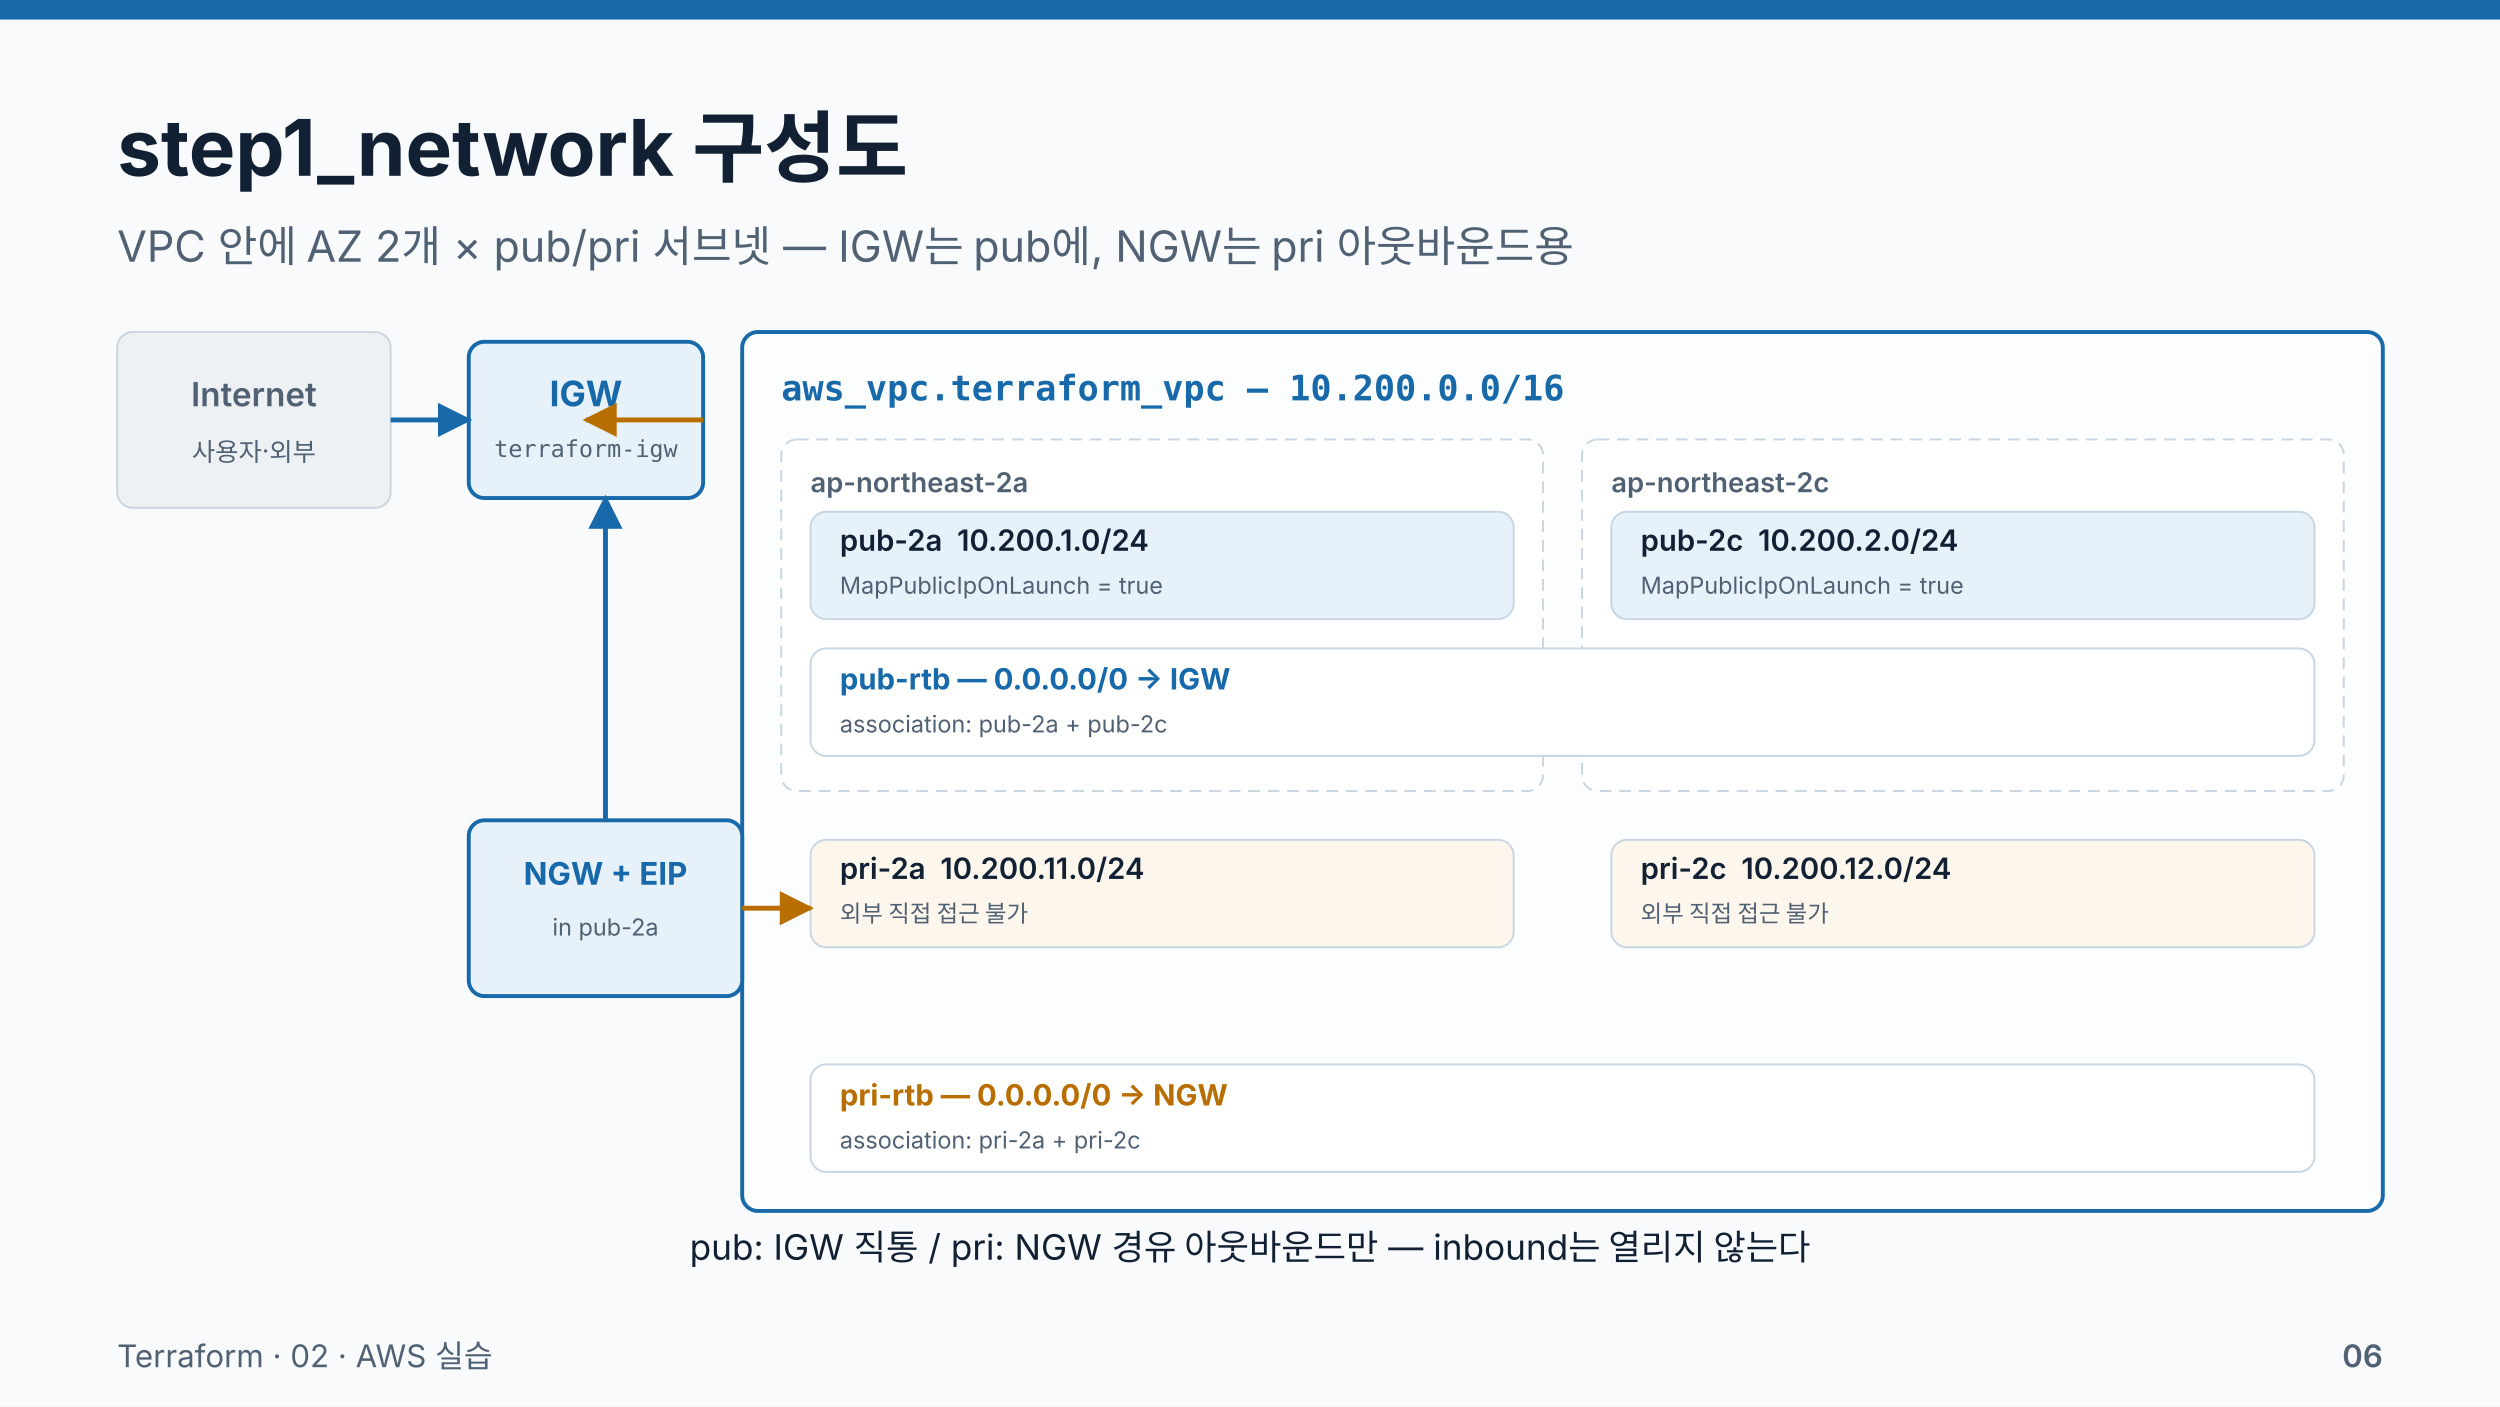
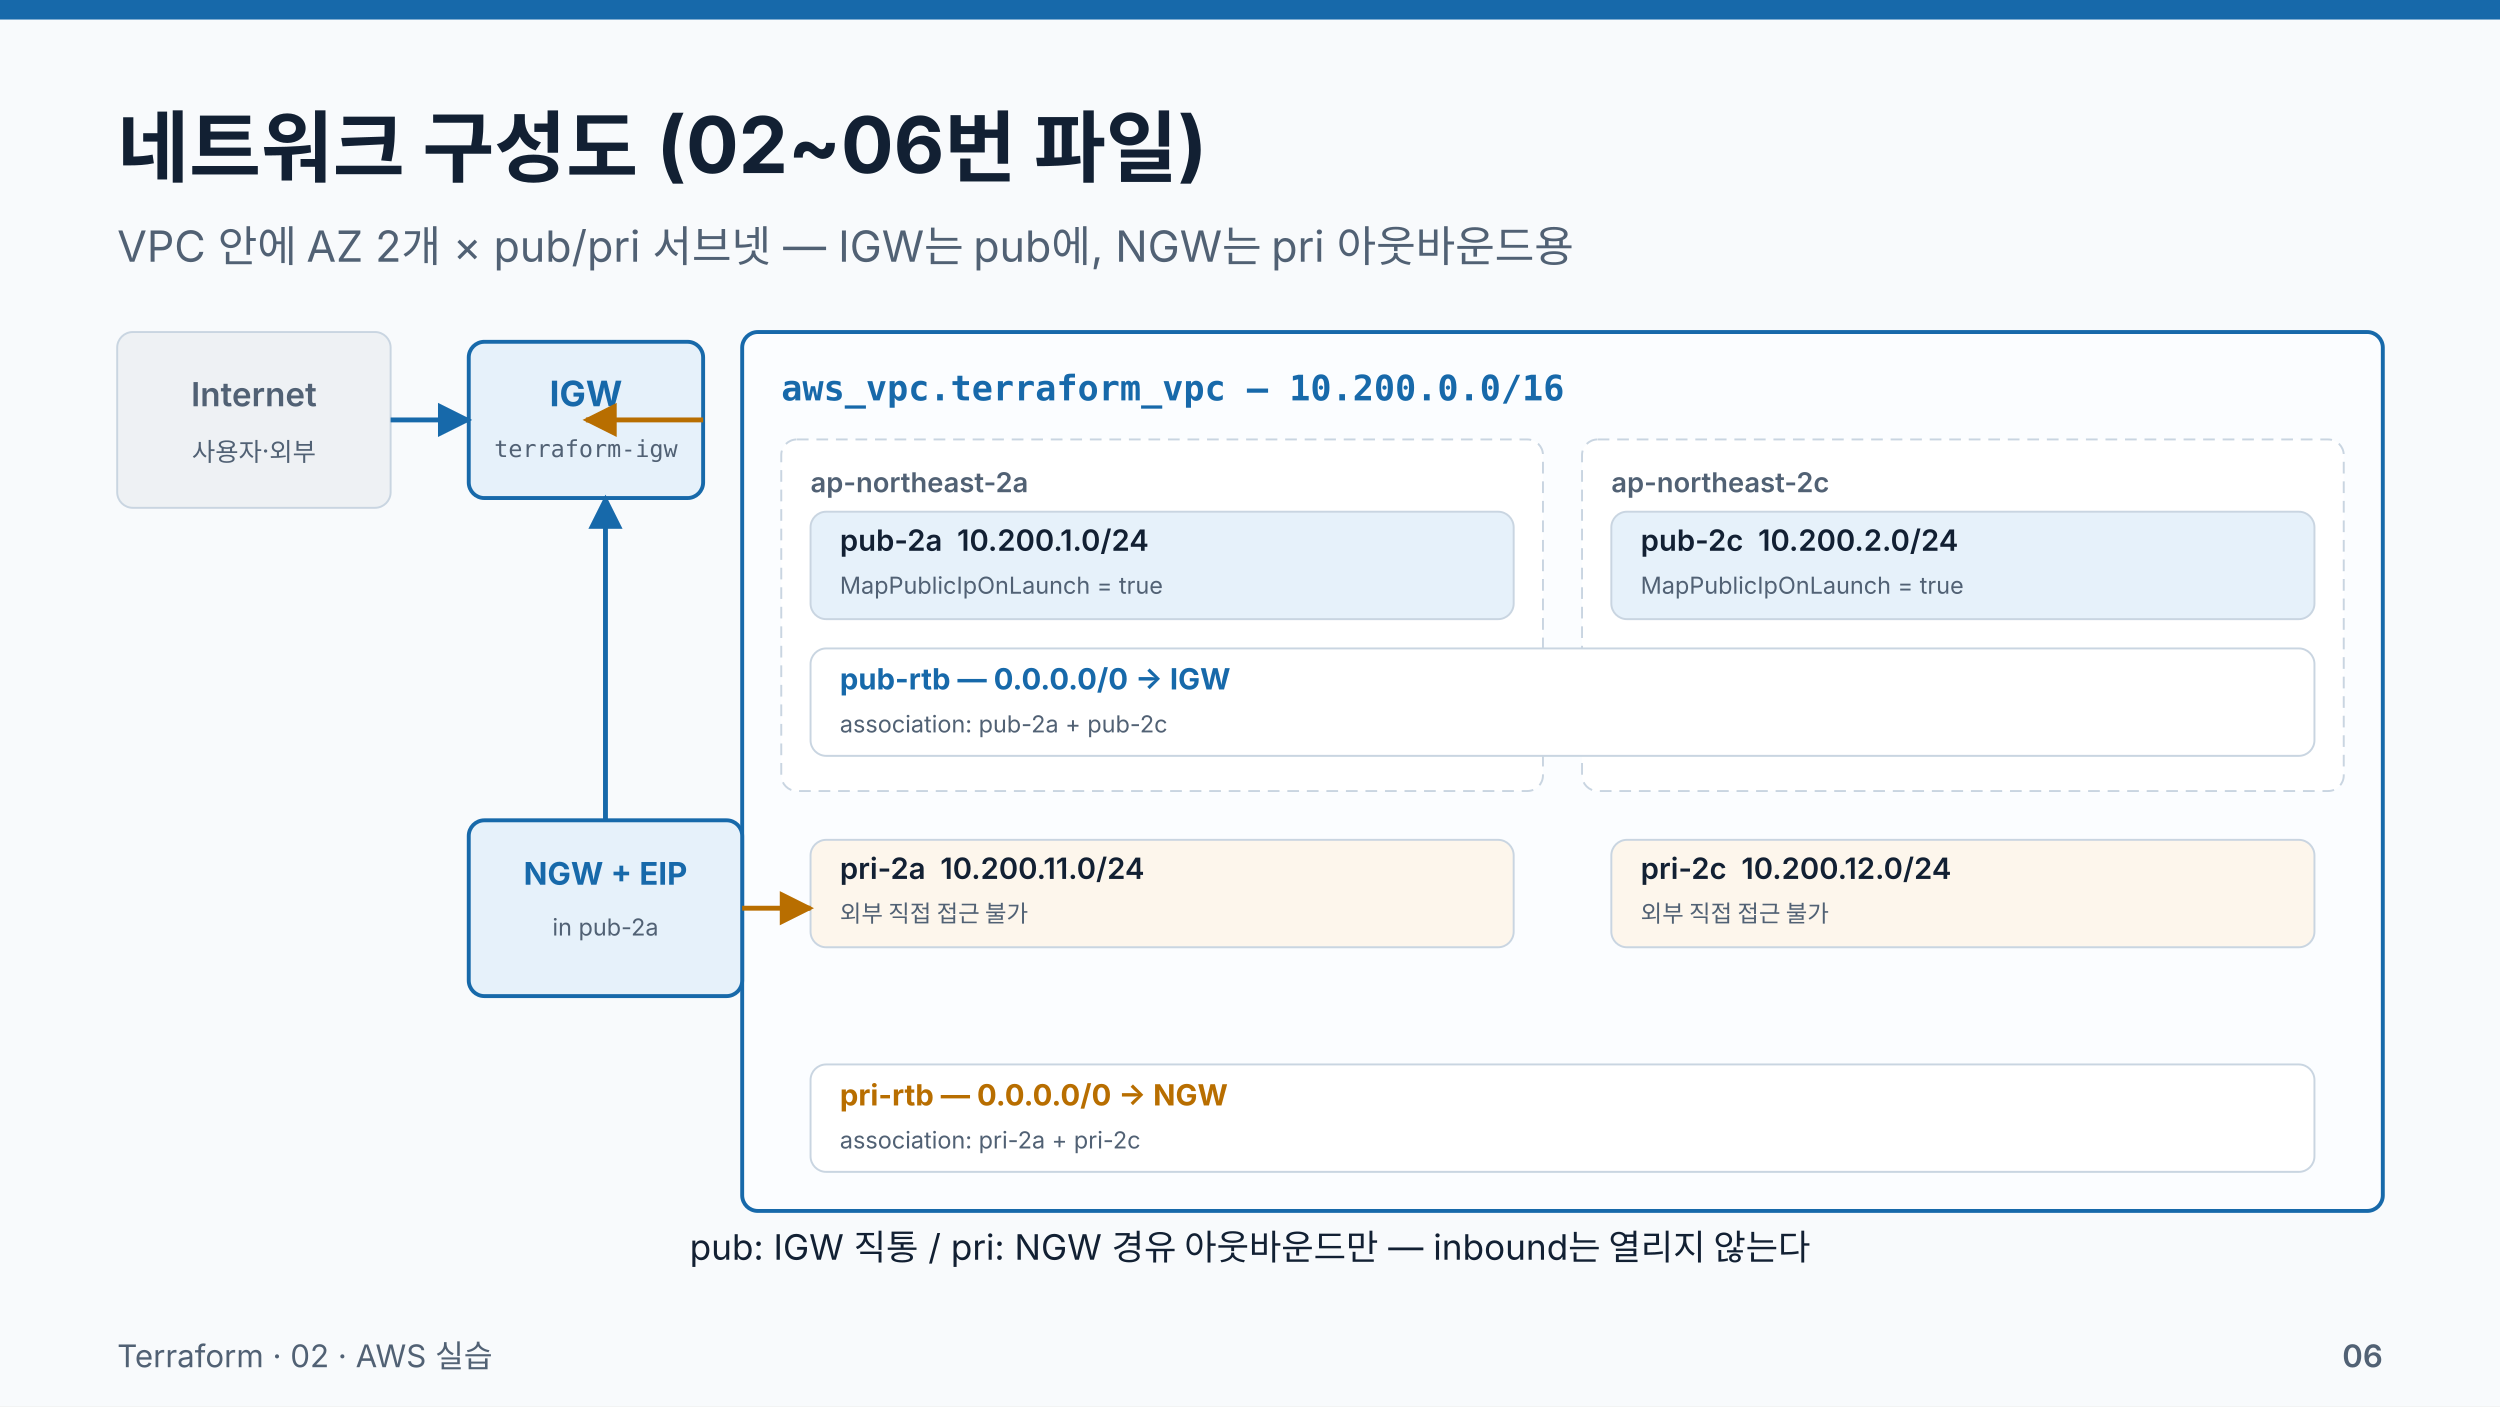
<svg xmlns="http://www.w3.org/2000/svg" viewBox="0 0 1280 720" width="1280" height="720" role="img" aria-label="step1 네트워크 구성도">
  <defs>
    <marker id="ar" viewBox="0 0 10 10" refX="9" refY="5" markerWidth="7" markerHeight="7" orient="auto-start-reverse">
      <path d="M0,0 L10,5 L0,10 z" fill="#1769aa" />
    </marker>
    <marker id="arw" viewBox="0 0 10 10" refX="9" refY="5" markerWidth="7" markerHeight="7" orient="auto-start-reverse">
      <path d="M0,0 L10,5 L0,10 z" fill="#b86e00" />
    </marker>
  </defs>
  <rect width="1280" height="720" fill="#f8fafc" />
  <rect width="1280" height="10" fill="#1769aa" />
-   <text x="60" y="90" font-family="-apple-system, 'Apple SD Gothic Neo', 'Noto Sans KR', sans-serif" font-size="40" font-weight="700" fill="#122033" xml:space="preserve" style="white-space:pre">step1_network 구성도</text>
+   <text x="60" y="90" font-family="-apple-system, 'Apple SD Gothic Neo', 'Noto Sans KR', sans-serif" font-size="40" font-weight="700" fill="#122033" xml:space="preserve" style="white-space:pre">네트워크 구성도 (02~06번 파일)</text>
  <text x="60" y="134" font-family="-apple-system, 'Apple SD Gothic Neo', 'Noto Sans KR', sans-serif" font-size="22" fill="#516174" xml:space="preserve" style="white-space:pre">VPC 안에 AZ 2개 × pub/pri 서브넷 — IGW는 pub에, NGW는 pri 아웃바운드용</text>
  <rect x="60" y="170" width="140" height="90" rx="8" fill="#eef1f4" stroke="#c9d5e1" stroke-width="1" />
  <text x="130" y="208" text-anchor="middle" font-family="-apple-system, 'Apple SD Gothic Neo', 'Noto Sans KR', sans-serif" font-size="17" font-weight="600" fill="#516174" xml:space="preserve" style="white-space:pre">Internet</text>
  <text x="130" y="236" text-anchor="middle" font-family="-apple-system, 'Apple SD Gothic Neo', 'Noto Sans KR', sans-serif" font-size="13" font-weight="400" fill="#516174" xml:space="preserve" style="white-space:pre">사용자·외부</text>
  <rect x="240" y="175" width="120" height="80" rx="8" fill="#e6f1fa" stroke="#1769aa" stroke-width="2" />
  <text x="300" y="208" text-anchor="middle" font-family="-apple-system, 'Apple SD Gothic Neo', 'Noto Sans KR', sans-serif" font-size="18" font-weight="700" fill="#1769aa" xml:space="preserve" style="white-space:pre">IGW</text>
  <text x="300" y="234" text-anchor="middle" font-family="ui-monospace, Menlo, 'SF Mono', monospace" font-size="12" font-weight="400" fill="#516174" xml:space="preserve" style="white-space:pre">terraform-igw</text>
  <line x1="200" y1="215" x2="240" y2="215" stroke="#1769aa" stroke-width="2.5" marker-end="url(#ar)" />
  <rect x="380" y="170" width="840" height="450" rx="8" fill="#fbfdff" stroke="#1769aa" stroke-width="2" />
  <text x="400" y="205" text-anchor="start" font-family="ui-monospace, Menlo, 'SF Mono', monospace" font-size="18" font-weight="700" fill="#1769aa" xml:space="preserve" style="white-space:pre">aws_vpc.terraform_vpc — 10.200.0.0/16</text>
  <rect x="400" y="225" width="390" height="180" rx="8" fill="#ffffff" stroke="#c9d5e1" stroke-width="1" stroke-dasharray="6 4" />
  <text x="415" y="252" text-anchor="start" font-family="-apple-system, 'Apple SD Gothic Neo', 'Noto Sans KR', sans-serif" font-size="14" font-weight="600" fill="#516174" xml:space="preserve" style="white-space:pre">ap-northeast-2a</text>
  <rect x="810" y="225" width="390" height="180" rx="8" fill="#ffffff" stroke="#c9d5e1" stroke-width="1" stroke-dasharray="6 4" />
  <text x="825" y="252" text-anchor="start" font-family="-apple-system, 'Apple SD Gothic Neo', 'Noto Sans KR', sans-serif" font-size="14" font-weight="600" fill="#516174" xml:space="preserve" style="white-space:pre">ap-northeast-2c</text>
  <rect x="415" y="262" width="360" height="55" rx="8" fill="#e6f1fa" stroke="#c9d5e1" stroke-width="1" />
  <text x="430" y="282" text-anchor="start" font-family="-apple-system, 'Apple SD Gothic Neo', 'Noto Sans KR', sans-serif" font-size="15" font-weight="600" fill="#122033" xml:space="preserve" style="white-space:pre">pub-2a  10.200.1.0/24</text>
  <text x="430" y="304" text-anchor="start" font-family="-apple-system, 'Apple SD Gothic Neo', 'Noto Sans KR', sans-serif" font-size="12" font-weight="400" fill="#516174" xml:space="preserve" style="white-space:pre">MapPublicIpOnLaunch = true</text>
  <rect x="825" y="262" width="360" height="55" rx="8" fill="#e6f1fa" stroke="#c9d5e1" stroke-width="1" />
  <text x="840" y="282" text-anchor="start" font-family="-apple-system, 'Apple SD Gothic Neo', 'Noto Sans KR', sans-serif" font-size="15" font-weight="600" fill="#122033" xml:space="preserve" style="white-space:pre">pub-2c  10.200.2.0/24</text>
  <text x="840" y="304" text-anchor="start" font-family="-apple-system, 'Apple SD Gothic Neo', 'Noto Sans KR', sans-serif" font-size="12" font-weight="400" fill="#516174" xml:space="preserve" style="white-space:pre">MapPublicIpOnLaunch = true</text>
  <rect x="415" y="332" width="770" height="55" rx="8" fill="#ffffff" stroke="#c9d5e1" stroke-width="1" />
  <text x="430" y="353" text-anchor="start" font-family="-apple-system, 'Apple SD Gothic Neo', 'Noto Sans KR', sans-serif" font-size="15" font-weight="700" fill="#1769aa" xml:space="preserve" style="white-space:pre">pub-rtb — 0.0.0.0/0 → IGW</text>
  <text x="430" y="375" text-anchor="start" font-family="-apple-system, 'Apple SD Gothic Neo', 'Noto Sans KR', sans-serif" font-size="12" font-weight="400" fill="#516174" xml:space="preserve" style="white-space:pre">association: pub-2a + pub-2c</text>
  <rect x="240" y="420" width="140" height="90" rx="8" fill="#e6f1fa" stroke="#1769aa" stroke-width="2" />
  <text x="310" y="453" text-anchor="middle" font-family="-apple-system, 'Apple SD Gothic Neo', 'Noto Sans KR', sans-serif" font-size="16" font-weight="700" fill="#1769aa" xml:space="preserve" style="white-space:pre">NGW + EIP</text>
  <text x="310" y="479" text-anchor="middle" font-family="-apple-system, 'Apple SD Gothic Neo', 'Noto Sans KR', sans-serif" font-size="12" font-weight="400" fill="#516174" xml:space="preserve" style="white-space:pre">in pub-2a</text>
  <line x1="360" y1="215" x2="300" y2="215" stroke="#b86e00" stroke-width="2.5" marker-end="url(#arw)" />
  <rect x="415" y="430" width="360" height="55" rx="8" fill="#fdf6ec" stroke="#c9d5e1" stroke-width="1" />
  <text x="430" y="450" text-anchor="start" font-family="-apple-system, 'Apple SD Gothic Neo', 'Noto Sans KR', sans-serif" font-size="15" font-weight="600" fill="#122033" xml:space="preserve" style="white-space:pre">pri-2a  10.200.11.0/24</text>
  <text x="430" y="472" text-anchor="start" font-family="-apple-system, 'Apple SD Gothic Neo', 'Noto Sans KR', sans-serif" font-size="12" font-weight="400" fill="#516174" xml:space="preserve" style="white-space:pre">외부 직접 접근 불가</text>
  <rect x="825" y="430" width="360" height="55" rx="8" fill="#fdf6ec" stroke="#c9d5e1" stroke-width="1" />
  <text x="840" y="450" text-anchor="start" font-family="-apple-system, 'Apple SD Gothic Neo', 'Noto Sans KR', sans-serif" font-size="15" font-weight="600" fill="#122033" xml:space="preserve" style="white-space:pre">pri-2c  10.200.12.0/24</text>
  <text x="840" y="472" text-anchor="start" font-family="-apple-system, 'Apple SD Gothic Neo', 'Noto Sans KR', sans-serif" font-size="12" font-weight="400" fill="#516174" xml:space="preserve" style="white-space:pre">외부 직접 접근 불가</text>
  <rect x="415" y="545" width="770" height="55" rx="8" fill="#ffffff" stroke="#c9d5e1" stroke-width="1" />
  <text x="430" y="566" text-anchor="start" font-family="-apple-system, 'Apple SD Gothic Neo', 'Noto Sans KR', sans-serif" font-size="15" font-weight="700" fill="#b86e00" xml:space="preserve" style="white-space:pre">pri-rtb — 0.0.0.0/0 → NGW</text>
  <text x="430" y="588" text-anchor="start" font-family="-apple-system, 'Apple SD Gothic Neo', 'Noto Sans KR', sans-serif" font-size="12" font-weight="400" fill="#516174" xml:space="preserve" style="white-space:pre">association: pri-2a + pri-2c</text>
  <line x1="380" y1="465" x2="415" y2="465" stroke="#b86e00" stroke-width="2.5" marker-end="url(#arw)" />
  <line x1="310" y1="420" x2="310" y2="255" stroke="#1769aa" stroke-width="2.5" marker-end="url(#ar)" />
  <text x="640" y="645" text-anchor="middle" font-family="-apple-system, 'Apple SD Gothic Neo', 'Noto Sans KR', sans-serif" font-size="18" font-weight="400" fill="#122033" xml:space="preserve" style="white-space:pre">pub: IGW 직통 / pri: NGW 경유 아웃바운드만 — inbound는 열리지 않는다</text>
  <text x="60" y="700" font-family="-apple-system, 'Apple SD Gothic Neo', 'Noto Sans KR', sans-serif" font-size="16" fill="#516174" xml:space="preserve" style="white-space:pre">Terraform · 02 · AWS 실습</text>
  <text x="1220" y="700" text-anchor="end" font-family="-apple-system, 'Apple SD Gothic Neo', 'Noto Sans KR', sans-serif" font-size="16" font-weight="600" fill="#516174" xml:space="preserve" style="white-space:pre">06</text>
</svg>
